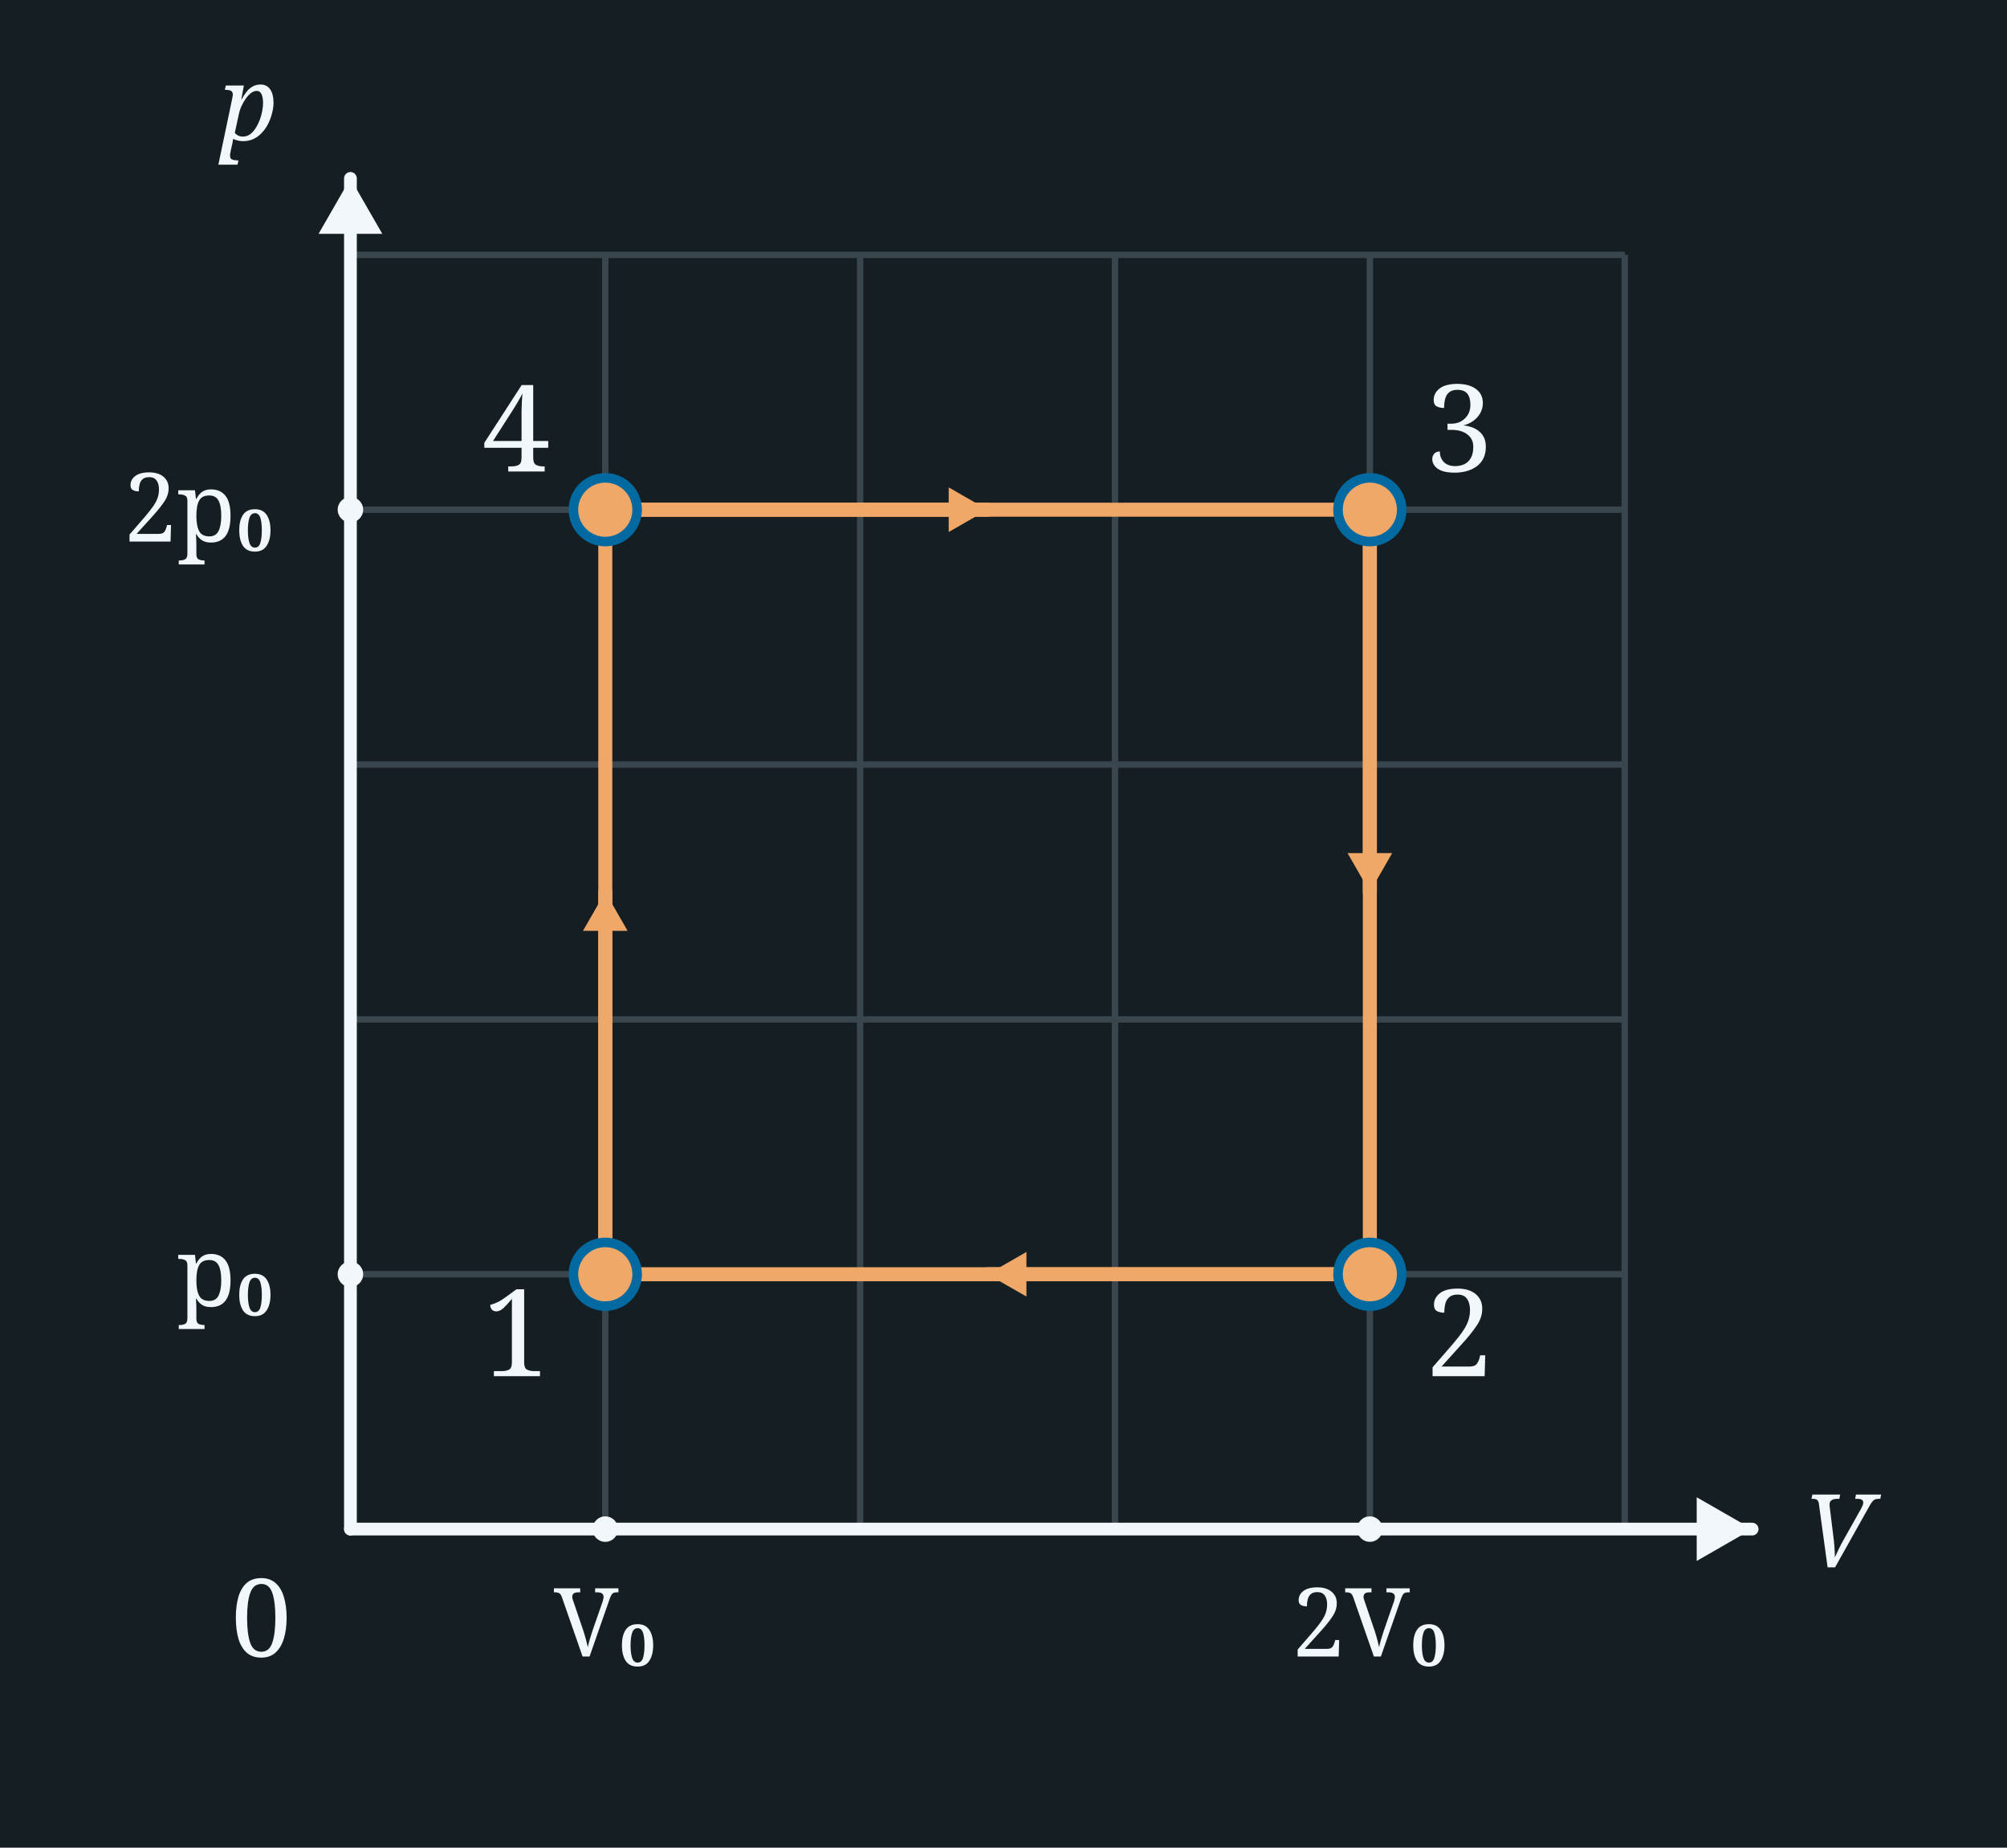
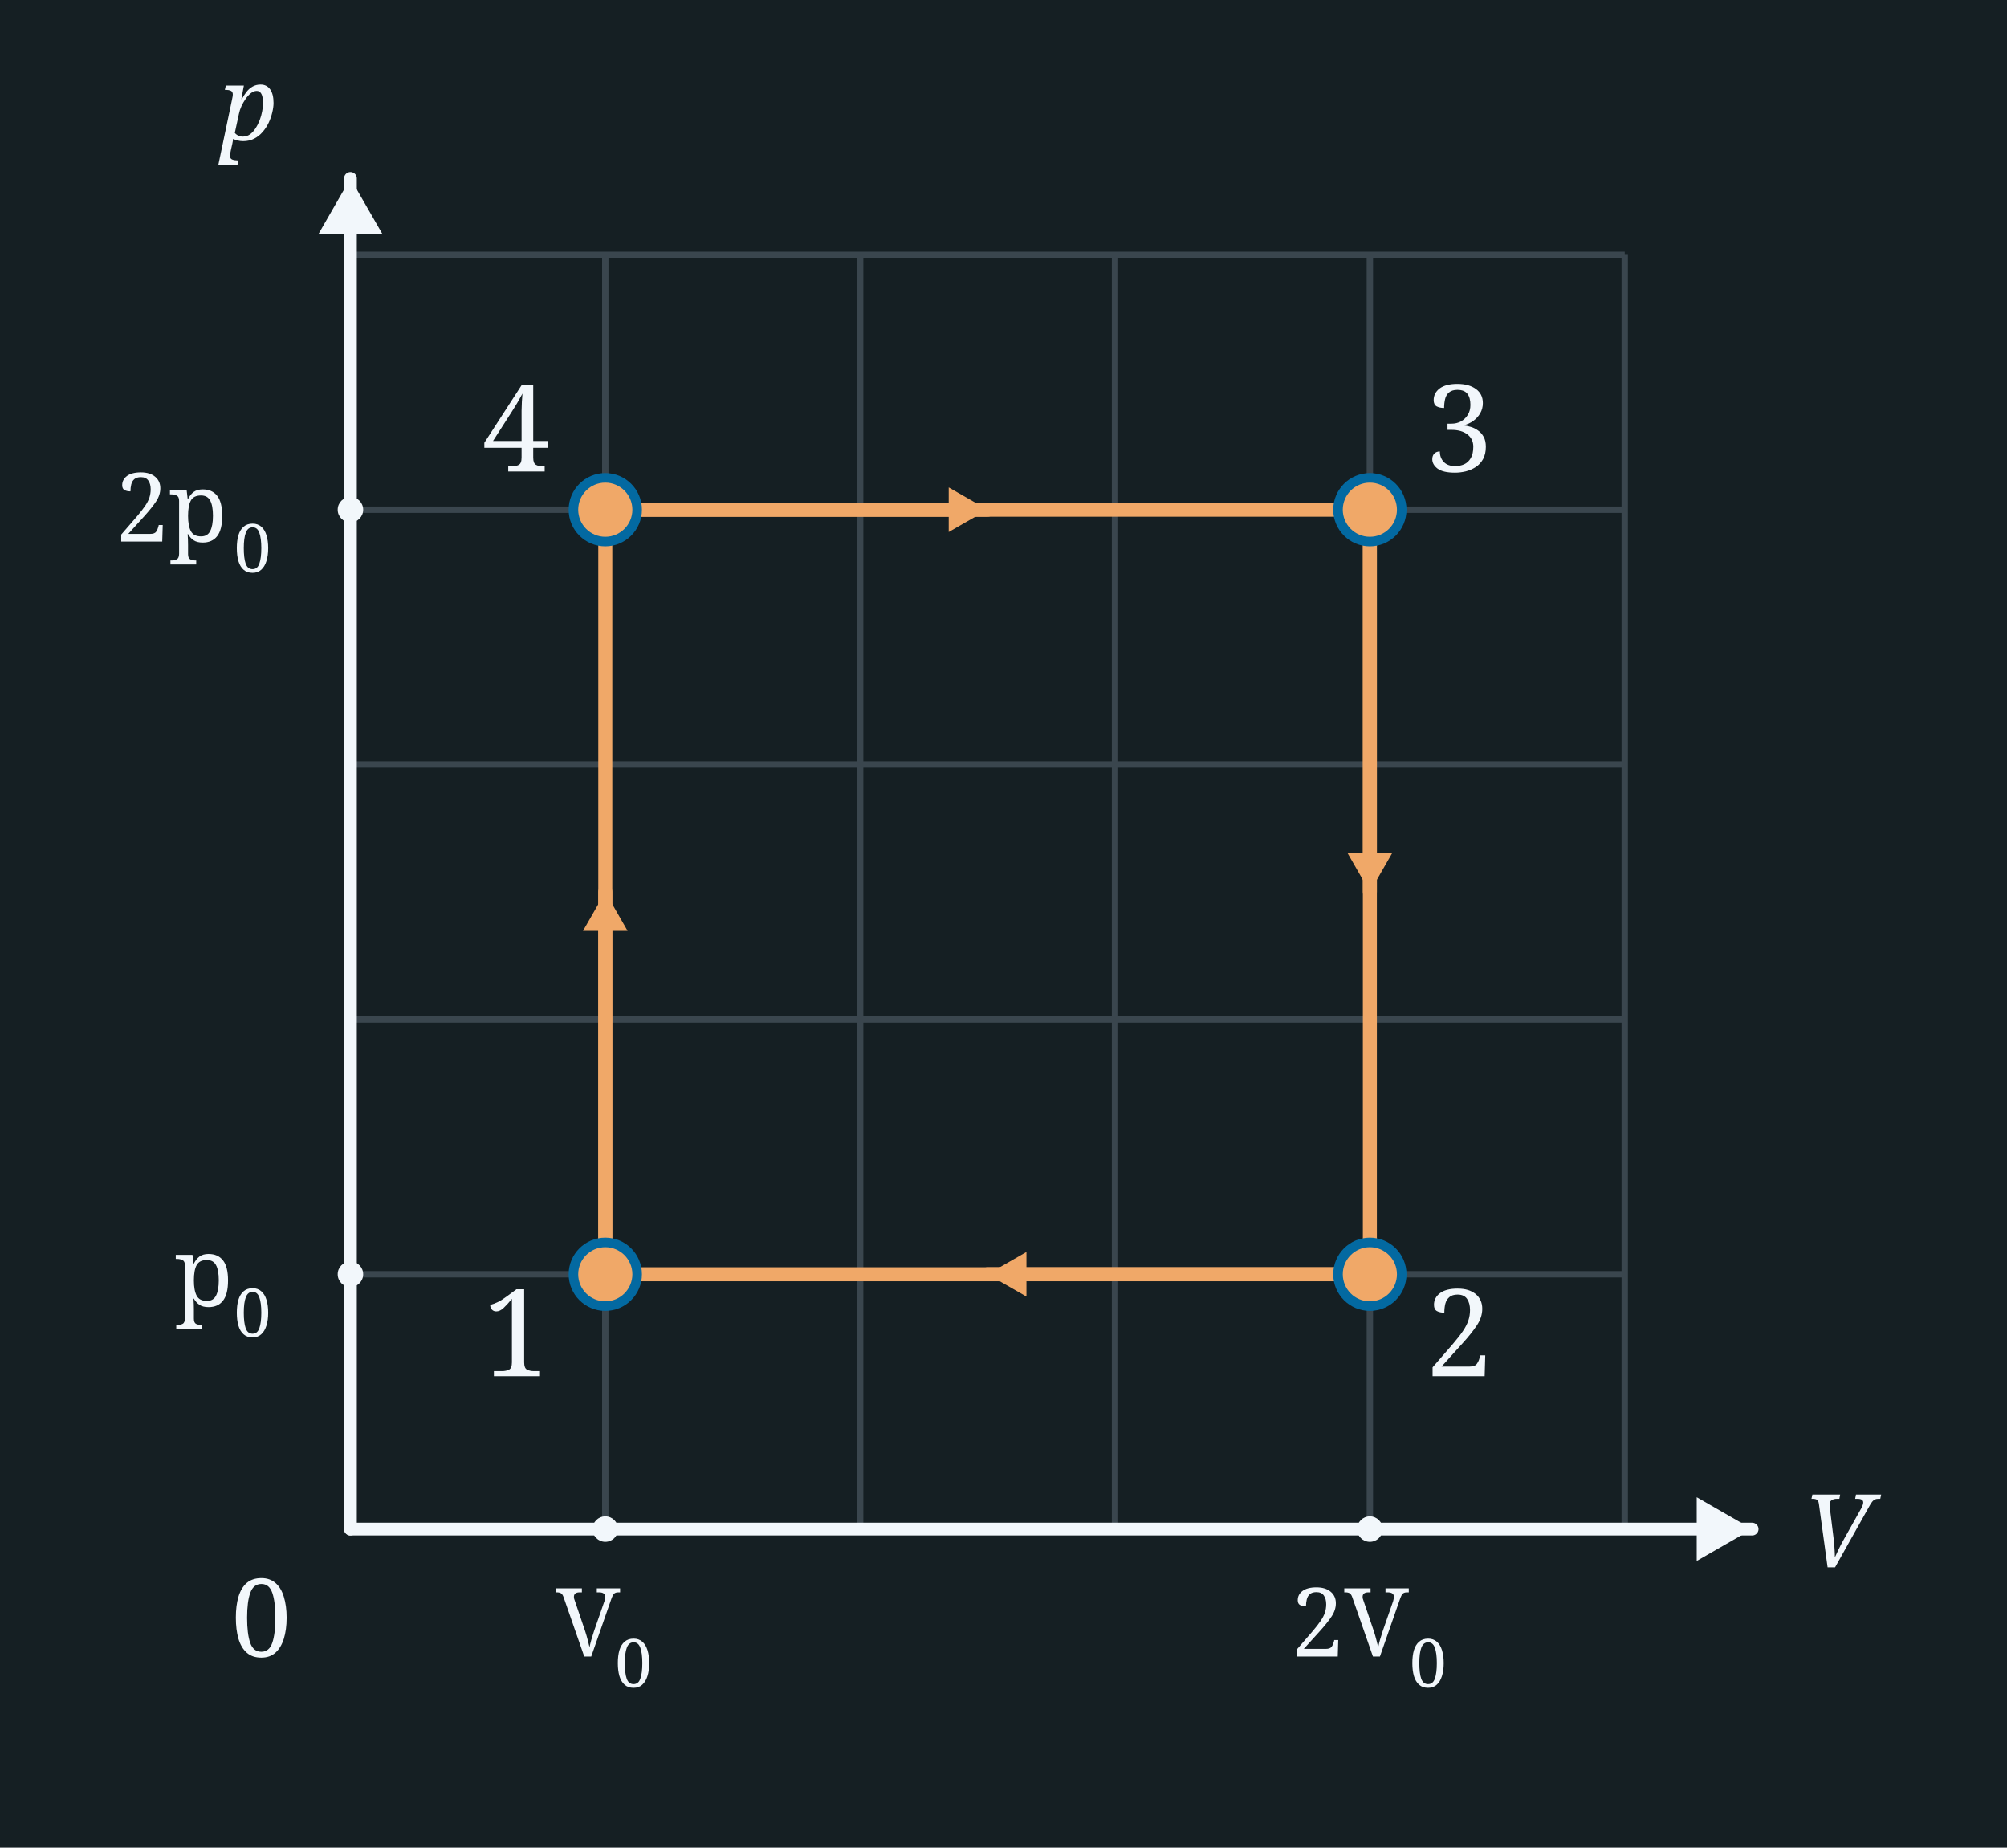
<svg xmlns="http://www.w3.org/2000/svg" width="315" height="290" viewBox="0 0 315 290">
  <rect x="0" y="0" width="315" height="290" fill="#151F23" />
  <line x1="55" y1="40" x2="55" y2="240" stroke="#3A464E" stroke-width="1" />
  <line x1="95" y1="40" x2="95" y2="240" stroke="#3A464E" stroke-width="1" />
  <line x1="135" y1="40" x2="135" y2="240" stroke="#3A464E" stroke-width="1" />
  <line x1="175" y1="40" x2="175" y2="240" stroke="#3A464E" stroke-width="1" />
  <line x1="215" y1="40" x2="215" y2="240" stroke="#3A464E" stroke-width="1" />
  <line x1="255" y1="40" x2="255" y2="240" stroke="#3A464E" stroke-width="1" />
  <line x1="55" y1="40" x2="255" y2="40" stroke="#3A464E" stroke-width="1" />
  <line x1="55" y1="80" x2="255" y2="80" stroke="#3A464E" stroke-width="1" />
  <line x1="55" y1="120" x2="255" y2="120" stroke="#3A464E" stroke-width="1" />
  <line x1="55" y1="160" x2="255" y2="160" stroke="#3A464E" stroke-width="1" />
  <line x1="55" y1="200" x2="255" y2="200" stroke="#3A464E" stroke-width="1" />
  <line x1="55" y1="240" x2="255" y2="240" stroke="#3A464E" stroke-width="1" />
  <line x1="55.0" y1="240.0" x2="55.0" y2="28.0" stroke="#F2F7FB" stroke-width="2" stroke-linecap="round" />
  <polygon points="55.0,28.0 60.0,36.7 50.0,36.7" fill="#F2F7FB" />
  <line x1="55.0" y1="240.0" x2="275.0" y2="240.0" stroke="#F2F7FB" stroke-width="2" stroke-linecap="round" />
  <polygon points="275.0,240.0 266.3,245.0 266.3,235.0" fill="#F2F7FB" />
  <text x="41.0" y="260.0" font-family="Georgia, serif" font-weight="normal" font-size="17" fill="#F2F7FB" text-anchor="middle">0</text>
  <text x="39.0" y="22.0" font-family="Georgia, serif" font-style="italic" font-weight="normal" font-size="16" fill="#F2F7FB" text-anchor="middle">p</text>
  <text x="283.0" y="246.0" font-family="Georgia, serif" font-style="italic" font-weight="normal" font-size="16" fill="#F2F7FB" text-anchor="start">V</text>
  <circle cx="95" cy="240" r="2" fill="#F2F7FB" />
-   <text x="95.0" y="260.0" font-family="Georgia, serif" font-weight="normal" font-size="15" fill="#F2F7FB" text-anchor="middle">V₀</text>
+   <text x="87.2" y="260.0" font-family="Georgia, serif" font-size="15" fill="#F2F7FB" text-anchor="start">V</text>
+   <text x="96.5" y="264.8" font-family="Georgia, serif" font-size="10.5" fill="#F2F7FB" text-anchor="start">0</text>
  <circle cx="215" cy="240" r="2" fill="#F2F7FB" />
-   <text x="215.0" y="260.0" font-family="Georgia, serif" font-weight="normal" font-size="15" fill="#F2F7FB" text-anchor="middle">2V₀</text>
+   <text x="202.6" y="260.0" font-family="Georgia, serif" font-size="15" fill="#F2F7FB" text-anchor="start">2V</text>
+   <text x="221.2" y="264.8" font-family="Georgia, serif" font-size="10.5" fill="#F2F7FB" text-anchor="start">0</text>
  <circle cx="55" cy="200" r="2" fill="#F2F7FB" />
-   <text x="43.0" y="205.0" font-family="Georgia, serif" font-weight="normal" font-size="15" fill="#F2F7FB" text-anchor="end">p₀</text>
+   <text x="27.4" y="205.0" font-family="Georgia, serif" font-size="15" fill="#F2F7FB" text-anchor="start">p</text>
+   <text x="36.7" y="209.8" font-family="Georgia, serif" font-size="10.5" fill="#F2F7FB" text-anchor="start">0</text>
  <circle cx="55" cy="80" r="2" fill="#F2F7FB" />
-   <text x="43.0" y="85.0" font-family="Georgia, serif" font-weight="normal" font-size="15" fill="#F2F7FB" text-anchor="end">2p₀</text>
+   <text x="18.1" y="85.0" font-family="Georgia, serif" font-size="15" fill="#F2F7FB" text-anchor="start">2p</text>
+   <text x="36.7" y="89.8" font-family="Georgia, serif" font-size="10.5" fill="#F2F7FB" text-anchor="start">0</text>
  <line x1="95" y1="80" x2="215" y2="80" stroke="#f0a868" stroke-width="2.2" />
  <line x1="95.0" y1="80.0" x2="155.0" y2="80.0" stroke="#f0a868" stroke-width="2.2" stroke-linecap="round" />
  <polygon points="155.0,80.0 148.9,83.5 148.9,76.5" fill="#f0a868" />
  <line x1="215" y1="80" x2="215" y2="200" stroke="#f0a868" stroke-width="2.2" />
  <line x1="215.0" y1="80.0" x2="215.0" y2="140.0" stroke="#f0a868" stroke-width="2.2" stroke-linecap="round" />
  <polygon points="215.0,140.0 211.5,133.9 218.5,133.9" fill="#f0a868" />
  <line x1="215" y1="200" x2="95" y2="200" stroke="#f0a868" stroke-width="2.2" />
  <line x1="215.0" y1="200.0" x2="155.0" y2="200.0" stroke="#f0a868" stroke-width="2.2" stroke-linecap="round" />
  <polygon points="155.0,200.0 161.1,196.5 161.1,203.5" fill="#f0a868" />
  <line x1="95" y1="200" x2="95" y2="80" stroke="#f0a868" stroke-width="2.2" />
  <line x1="95.0" y1="200.0" x2="95.0" y2="140.0" stroke="#f0a868" stroke-width="2.2" stroke-linecap="round" />
  <polygon points="95.0,140.0 98.5,146.1 91.5,146.1" fill="#f0a868" />
  <circle cx="95.0" cy="80.0" r="5" fill="#f0a868" stroke="#0369a1" stroke-width="1.5" />
  <text x="81.0" y="74.0" font-family="Georgia, serif" font-weight="normal" font-size="19" fill="#F2F7FB" text-anchor="middle">4</text>
  <circle cx="215.0" cy="80.0" r="5" fill="#f0a868" stroke="#0369a1" stroke-width="1.5" />
  <text x="229.0" y="74.0" font-family="Georgia, serif" font-weight="normal" font-size="19" fill="#F2F7FB" text-anchor="middle">3</text>
  <circle cx="215.0" cy="200.0" r="5" fill="#f0a868" stroke="#0369a1" stroke-width="1.5" />
  <text x="229.0" y="216.0" font-family="Georgia, serif" font-weight="normal" font-size="19" fill="#F2F7FB" text-anchor="middle">2</text>
  <circle cx="95.0" cy="200.0" r="5" fill="#f0a868" stroke="#0369a1" stroke-width="1.5" />
  <text x="81.0" y="216.0" font-family="Georgia, serif" font-weight="normal" font-size="19" fill="#F2F7FB" text-anchor="middle">1</text>
</svg>
